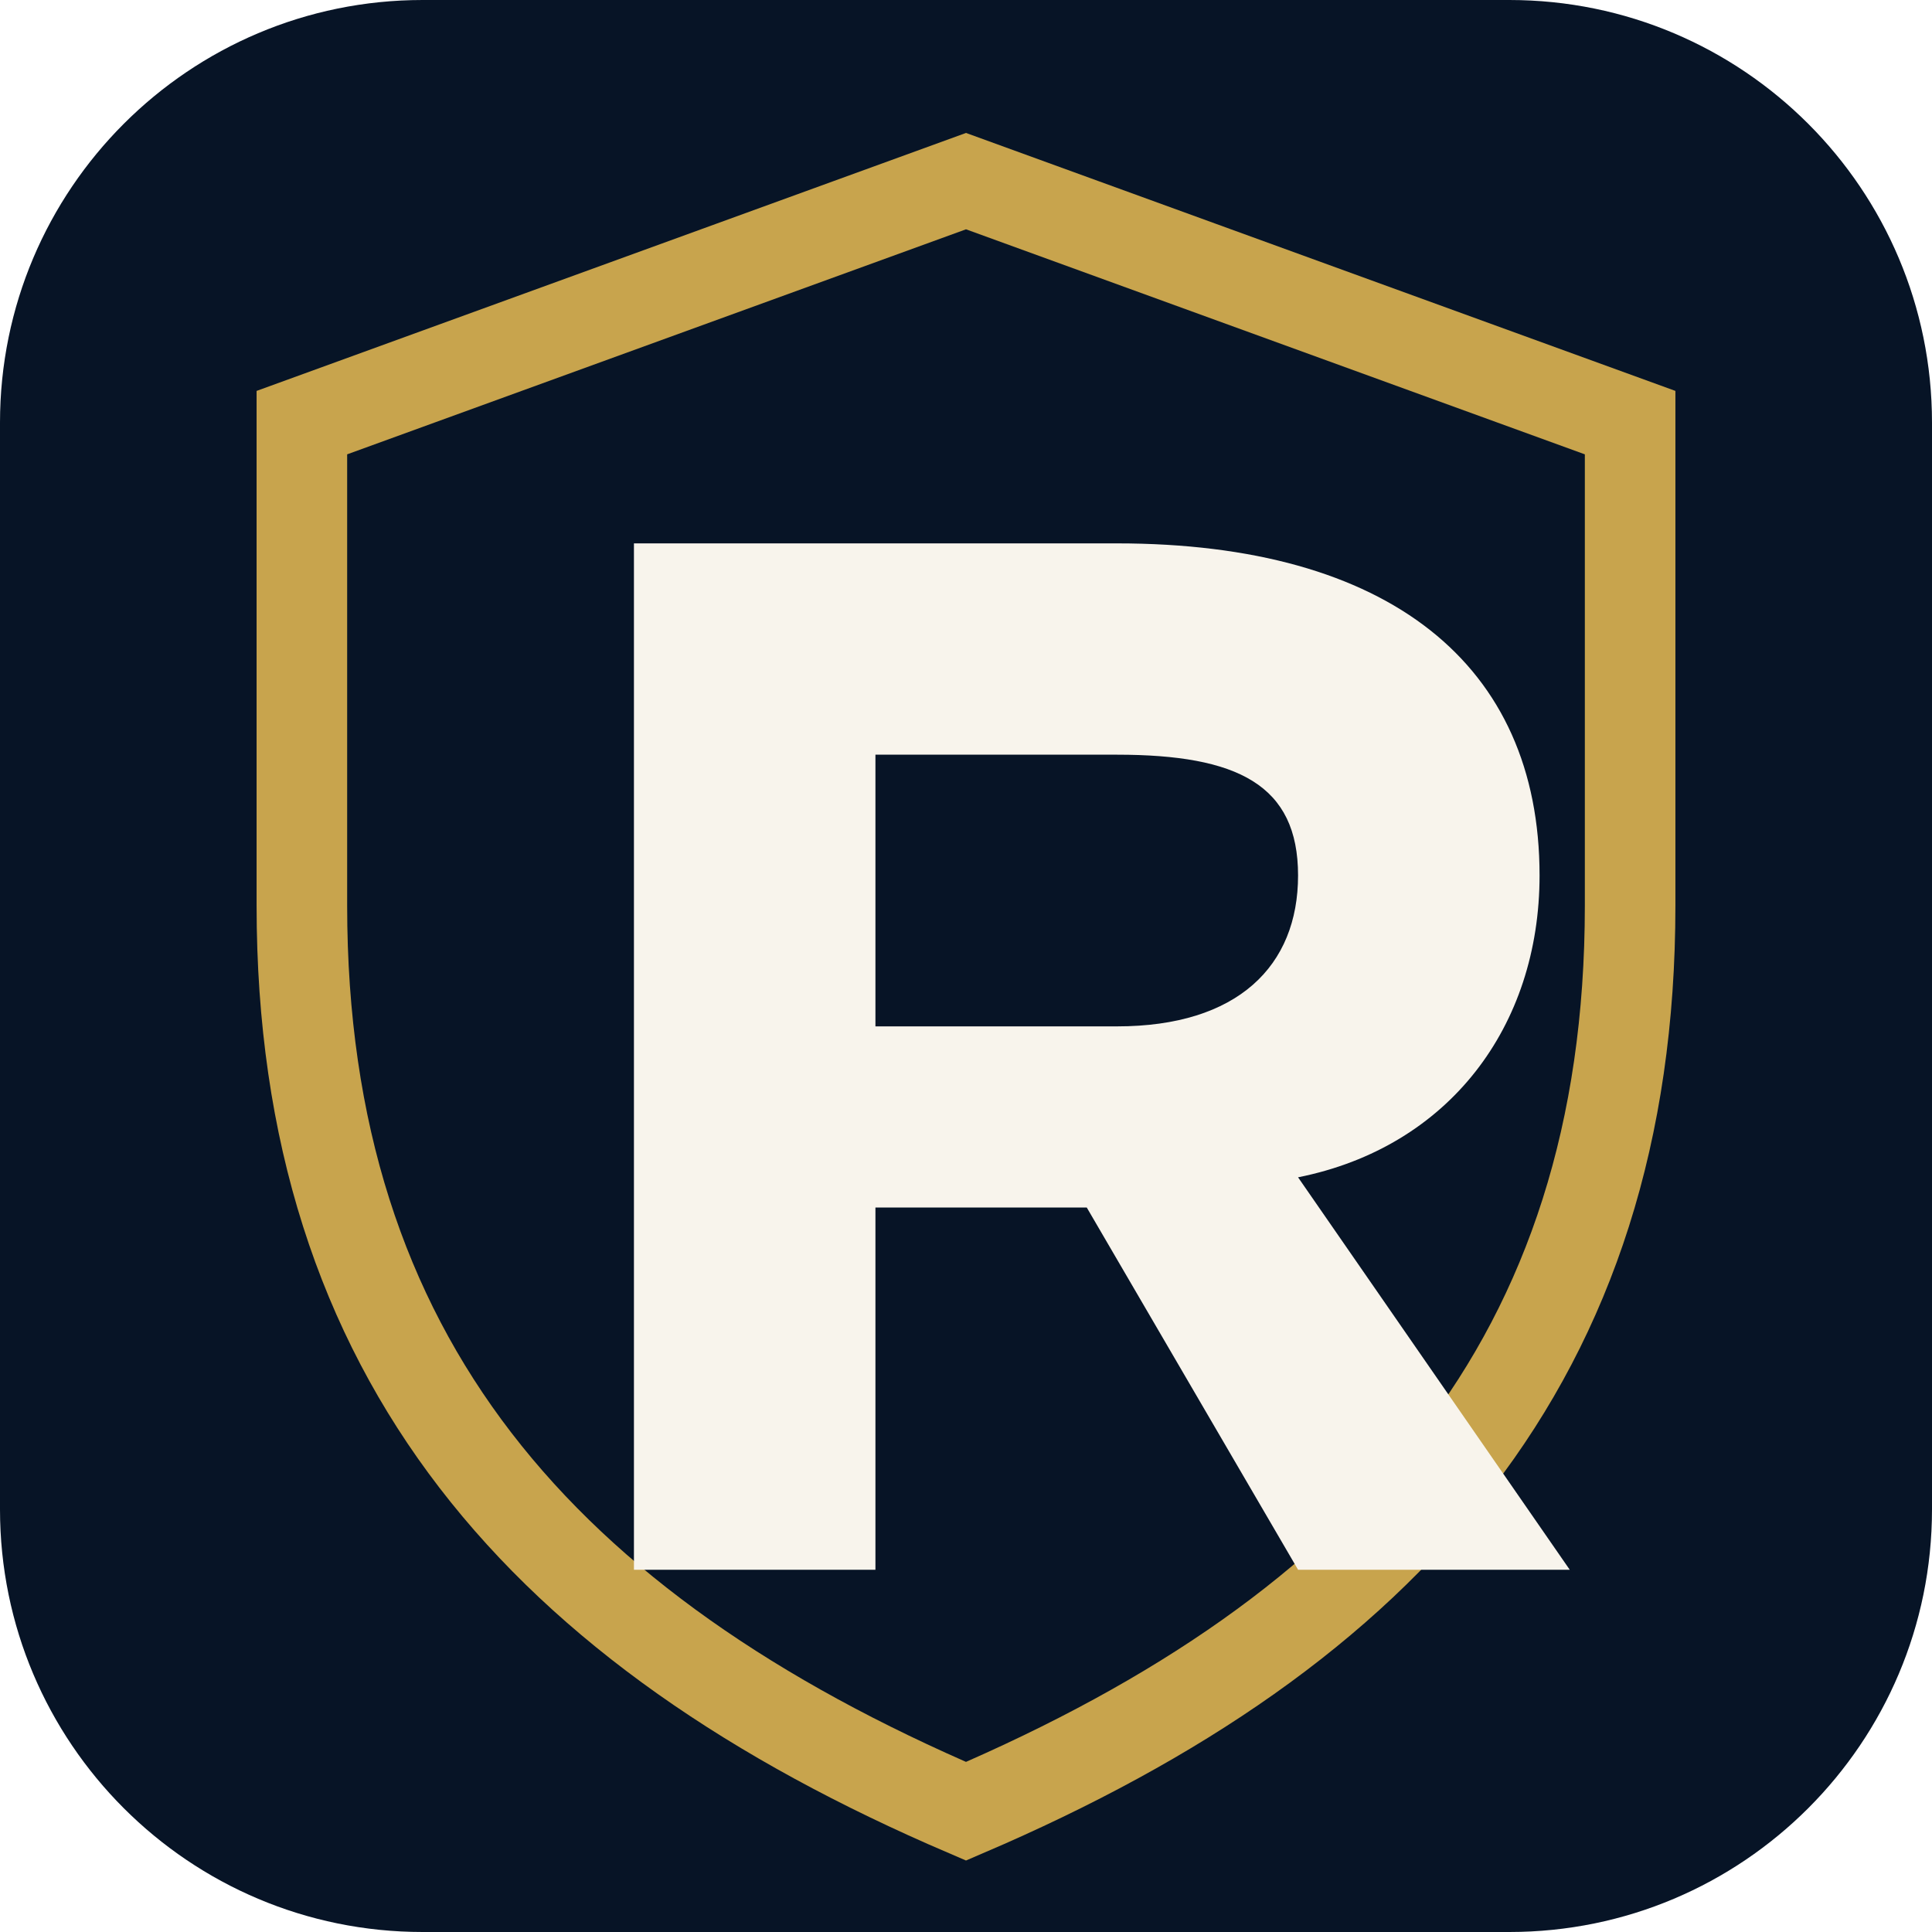
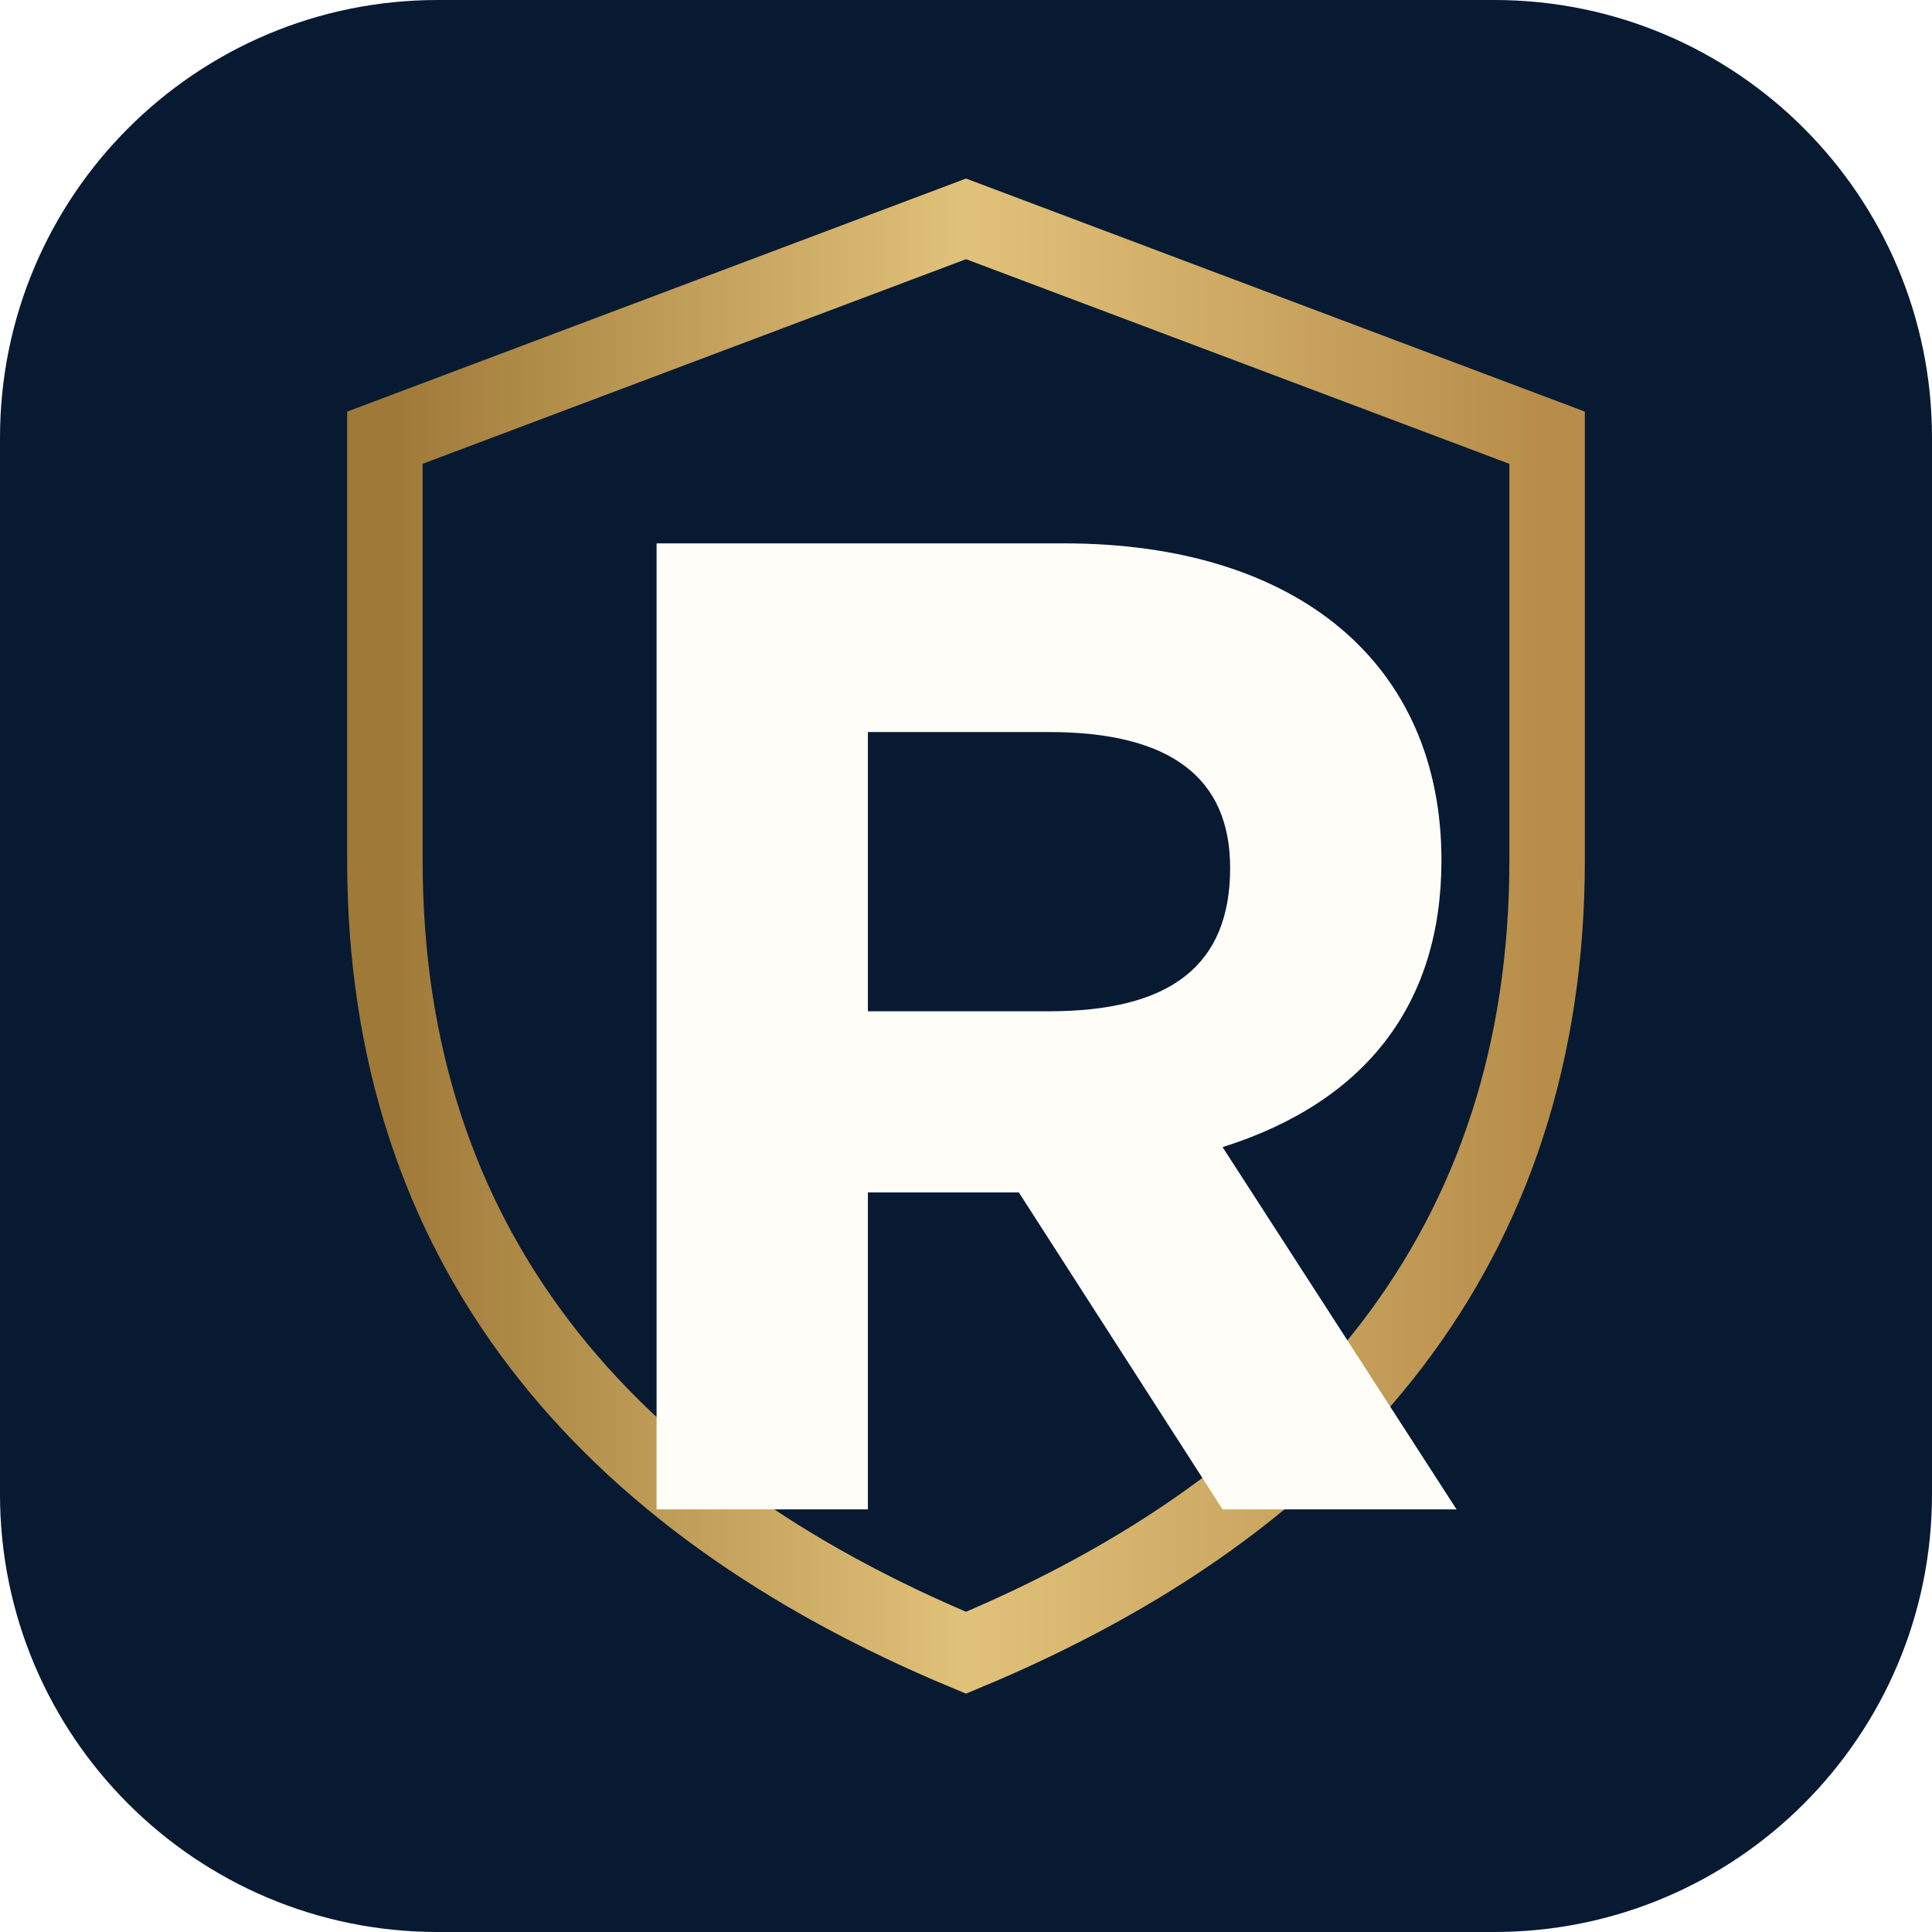
- <svg xmlns="http://www.w3.org/2000/svg" viewBox="0 0 64 64">
-   <rect width="64" height="64" rx="14" fill="#071426" />
-   <path d="M32 6 54 14v16c0 15-8 24-22 30C18 54 10 45 10 30V14z" fill="none" stroke="#C8A44D" stroke-width="3" />
-   <path d="M21 18h16c9 0 14 4 14 11 0 5-3 9-8 10l9 13h-9l-7-12h-7v12h-8zm8 7v9h8c4 0 6-2 6-5s-2-4-6-4z" fill="#F8F4EC" />
+ <svg xmlns="http://www.w3.org/2000/svg" viewBox="0 0 256 256" role="img" aria-labelledby="t">
+   <defs>
+     <linearGradient id="g" x1="0" x2="1">
+       <stop stop-color="#9f7938" />
+       <stop offset=".5" stop-color="#e1c27a" />
+       <stop offset="1" stop-color="#b78d49" />
+     </linearGradient>
+   </defs>
+   <rect width="256" height="256" rx="58" fill="#071a32" />
+   <path fill="none" stroke="url(#g)" stroke-width="10" d="M128 29 205 58v56c0 51-29 85-77 105-48-20-77-54-77-105V58z" />
+   <path fill="#fffdf8" d="M87 72h54c31 0 50 16 50 42 0 19-10 32-29 38l31 48h-31l-27-42h-20v42H87zm28 25v37h24c16 0 24-6 24-19 0-12-8-18-24-18z" />
</svg>
